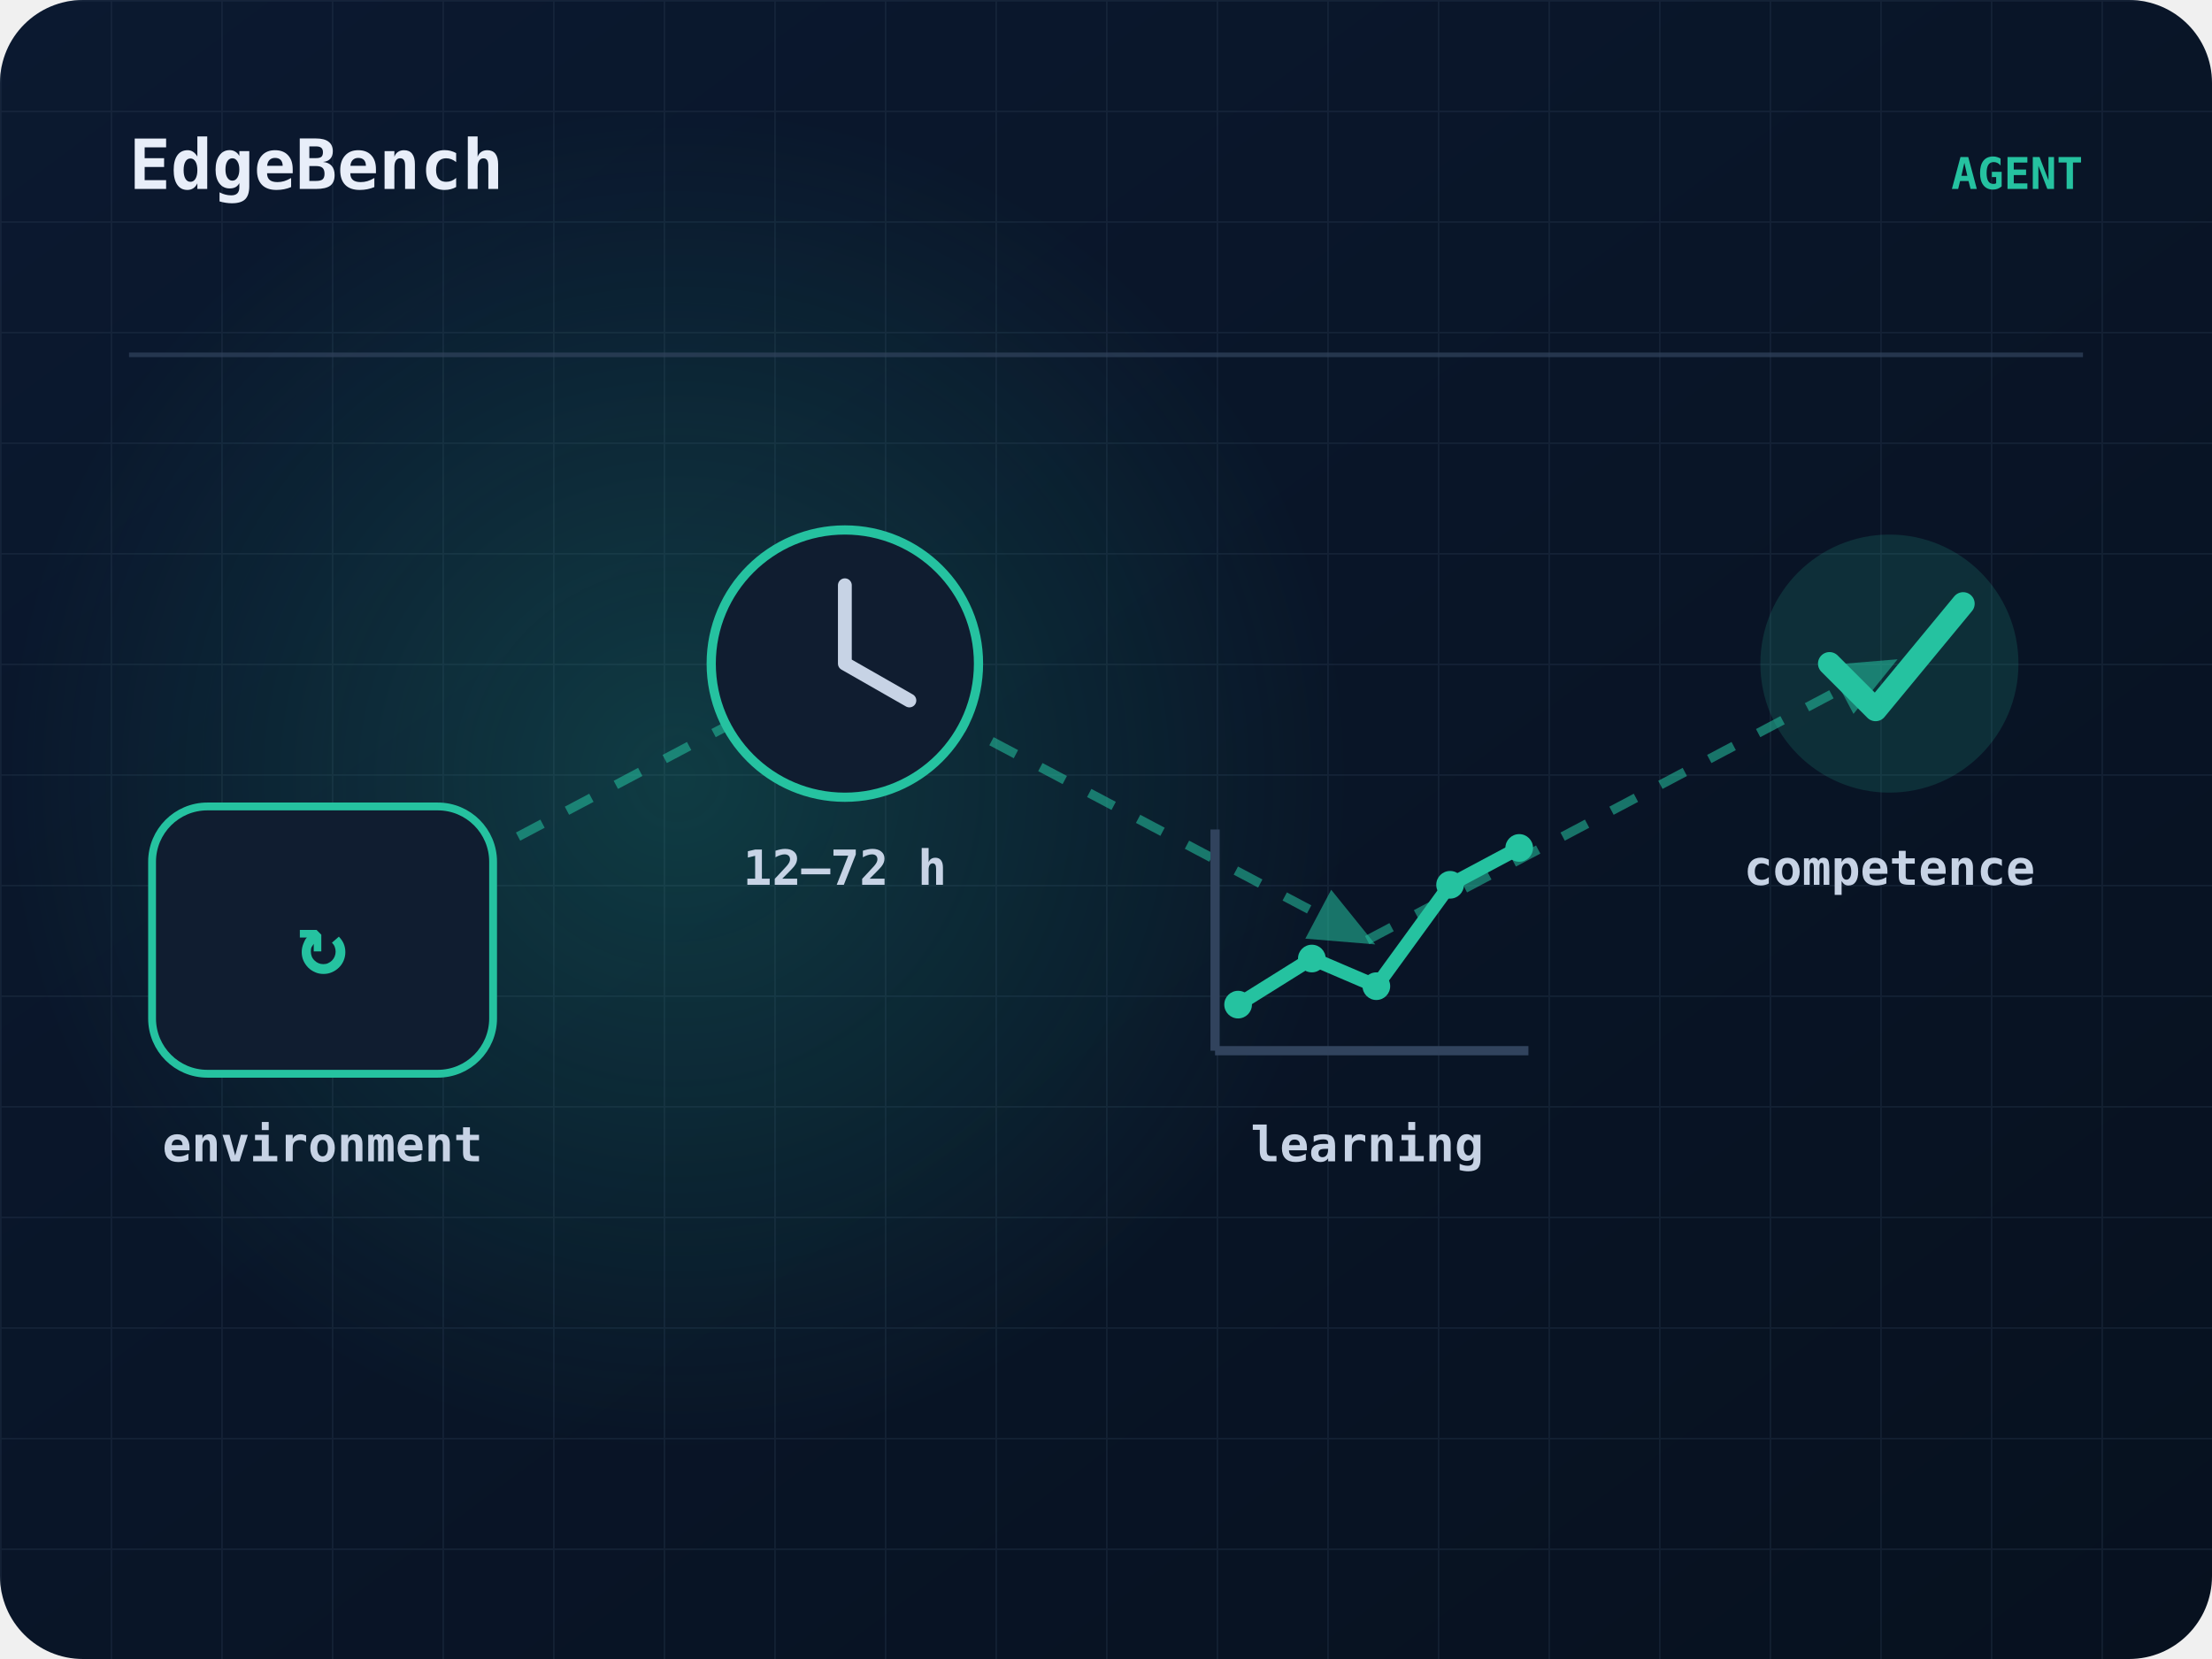
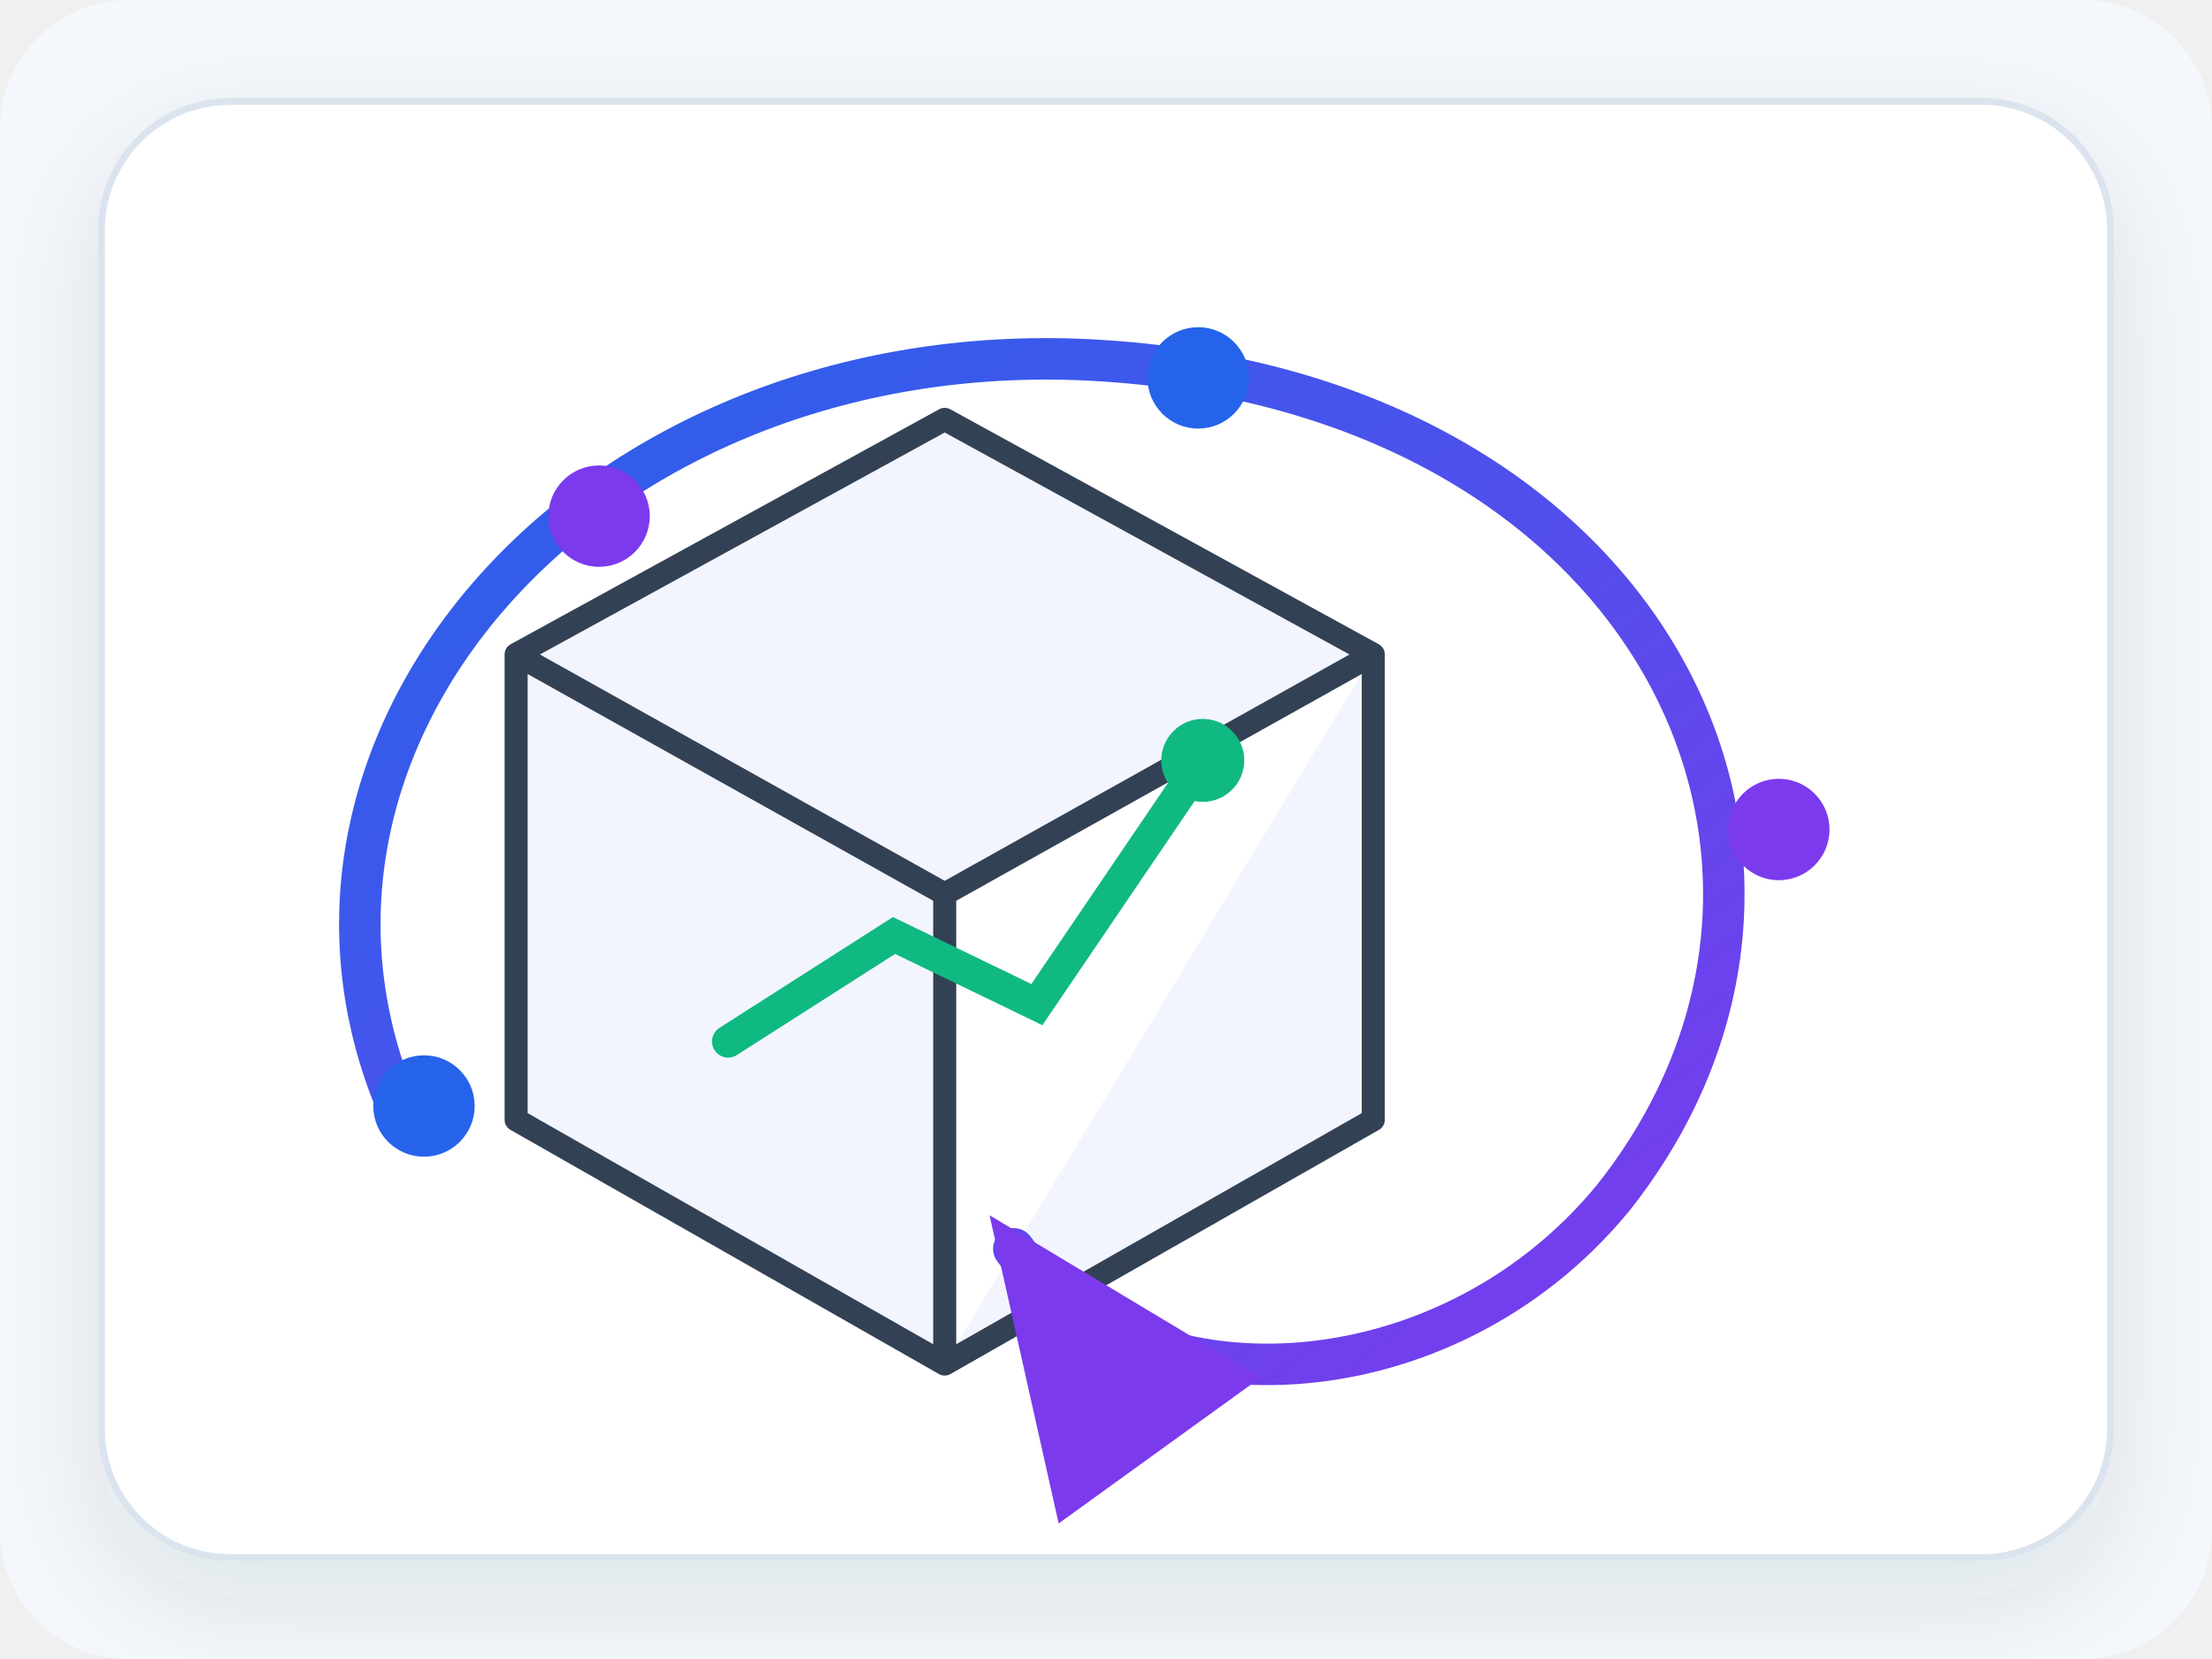
<svg xmlns="http://www.w3.org/2000/svg" viewBox="0 0 480 360" role="img" aria-labelledby="title desc">
  <defs>
-     <linearGradient id="bg" x1="0" y1="0" x2="1" y2="1">
-       <stop stop-color="#0b1930" />
-       <stop offset="1" stop-color="#07111f" />
+     <linearGradient id="accent" x1="0" y1="0" x2="1" y2="1">
+       <stop stop-color="#2563eb" />
+       <stop offset="1" stop-color="#7c3aed" />
    </linearGradient>
-     <radialGradient id="halo">
-       <stop stop-color="#25c2a0" stop-opacity=".22" />
-       <stop offset="1" stop-color="#25c2a0" stop-opacity="0" />
-     </radialGradient>
-     <pattern id="grid" width="24" height="24" patternUnits="userSpaceOnUse">
-       <path d="M 24 0 L 0 0 0 24" fill="none" stroke="#2b3b53" stroke-width=".7" opacity=".32" />
-     </pattern>
+     <filter id="shadow" x="-20%" y="-20%" width="140%" height="140%">
+       <feDropShadow dx="0" dy="9" stdDeviation="12" flood-color="#1e293b" flood-opacity=".10" />
+     </filter>
    <marker id="arrow" markerWidth="8" markerHeight="8" refX="6" refY="3" orient="auto">
-       <path d="M0,0 L0,6 L7,3 z" fill="#25c2a0" />
+       <path d="M0,0 L0,6 L7,3 z" fill="#7c3aed" />
    </marker>
  </defs>
-   <rect width="480" height="360" rx="18" fill="url(#bg)" />
-   <rect width="480" height="360" rx="18" fill="url(#grid)" />
-   <circle cx="147" cy="169" r="145" fill="url(#halo)" />
-   <path d="M 28 77 H 452" stroke="#31435d" stroke-width="1" opacity=".7" />
-   <text x="28" y="41" text-anchor="start" font-family="IBM Plex Mono, Menlo, monospace" font-size="15" font-weight="700" fill="#e8eef9">EdgeBench</text>
-   <text x="452" y="41" text-anchor="end" font-family="IBM Plex Mono, Menlo, monospace" font-size="9.5" font-weight="700" fill="#25c2a0">AGENT</text>
-   <path d="M 70.0 204 L 183.333 144" fill="none" stroke="#25c2a0" stroke-width="2" opacity=".55" marker-end="url(#arrow)" stroke-dasharray="6 6" />
-   <path d="M 183.333 144 L 296.667 204" fill="none" stroke="#25c2a0" stroke-width="2" opacity=".55" marker-end="url(#arrow)" stroke-dasharray="6 6" />
-   <path d="M 296.667 204 L 410.0 144" fill="none" stroke="#25c2a0" stroke-width="2" opacity=".55" marker-end="url(#arrow)" stroke-dasharray="6 6" />
-   <rect x="33" y="175" width="74" height="58" rx="12" fill="#101d30" stroke="#25c2a0" stroke-width="1.7" />
-   <text x="70.0" y="211" text-anchor="middle" font-family="IBM Plex Mono, Menlo, monospace" font-size="18" font-weight="700" fill="#25c2a0">↻</text>
-   <text x="70.0" y="252" text-anchor="middle" font-family="IBM Plex Mono, Menlo, monospace" font-size="10.5" font-weight="600" fill="#c7d3e5">environment</text>
-   <circle cx="183.333" cy="144" r="29" fill="#101d30" stroke="#25c2a0" stroke-width="2" />
-   <path d="M 183.333 144 V 127 M 183.333 144 L 197.333 152" stroke="#c7d3e5" stroke-width="3" stroke-linecap="round" />
-   <text x="183.333" y="192" text-anchor="middle" font-family="IBM Plex Mono, Menlo, monospace" font-size="10.5" font-weight="600" fill="#c7d3e5">12–72 h</text>
-   <line x1="263.667" y1="228" x2="263.667" y2="180" stroke="#31435d" stroke-width="2" />
-   <line x1="263.667" y1="228" x2="331.667" y2="228" stroke="#31435d" stroke-width="2" />
-   <path d="M 268.667 218 L 284.667 208 L 298.667 214 L 314.667 192 L 329.667 184" fill="none" stroke="#25c2a0" stroke-width="3" />
-   <circle cx="268.667" cy="218" r="3" fill="#25c2a0" />
-   <circle cx="284.667" cy="208" r="3" fill="#25c2a0" />
-   <circle cx="298.667" cy="214" r="3" fill="#25c2a0" />
-   <circle cx="314.667" cy="192" r="3" fill="#25c2a0" />
-   <circle cx="329.667" cy="184" r="3" fill="#25c2a0" />
-   <text x="296.667" y="252" text-anchor="middle" font-family="IBM Plex Mono, Menlo, monospace" font-size="10.5" font-weight="600" fill="#c7d3e5">learning</text>
-   <circle cx="410.0" cy="144" r="27" fill="#25c2a0" opacity=".16" stroke="#25c2a0" stroke-width="2" />
-   <path d="M 397.0 144 L 407.0 154 L 426.0 131" fill="none" stroke="#25c2a0" stroke-width="5" stroke-linecap="round" stroke-linejoin="round" />
-   <text x="410.0" y="192" text-anchor="middle" font-family="IBM Plex Mono, Menlo, monospace" font-size="10.5" font-weight="600" fill="#c7d3e5">competence</text>
+   <rect width="480" height="360" rx="28" fill="#f4f7fb" />
+   <rect x="22" y="22" width="436" height="316" rx="28" fill="#ffffff" stroke="#dbe4ee" stroke-width="1.5" filter="url(#shadow)" />
+   <path d="M 112 142 L 205 91 L 298 142 L 205 194 Z M 112 142 V 243 L 205 296 V 194 M 298 142 V 243 L 205 296" fill="#2563eb" fill-opacity=".06" stroke="#334155" stroke-width="5" stroke-linejoin="round" />
+   <path d="M 88 244 C 50 163 126 74 234 78 C 358 83 408 187 350 260 C 313 305 246 307 220 271" fill="none" stroke="url(#accent)" stroke-width="9" stroke-linecap="round" marker-end="url(#arrow)" />
+   <circle cx="92" cy="240" r="11" fill="#2563eb" />
+   <circle cx="130" cy="112" r="11" fill="#7c3aed" />
+   <circle cx="260" cy="82" r="11" fill="#2563eb" />
+   <circle cx="386" cy="180" r="11" fill="#7c3aed" />
+   <path d="M 158 226 L 194 203 L 225 218 L 261 165" fill="none" stroke="#10b981" stroke-width="7" stroke-linecap="round" />
+   <circle cx="261" cy="165" r="9" fill="#10b981" />
</svg>
